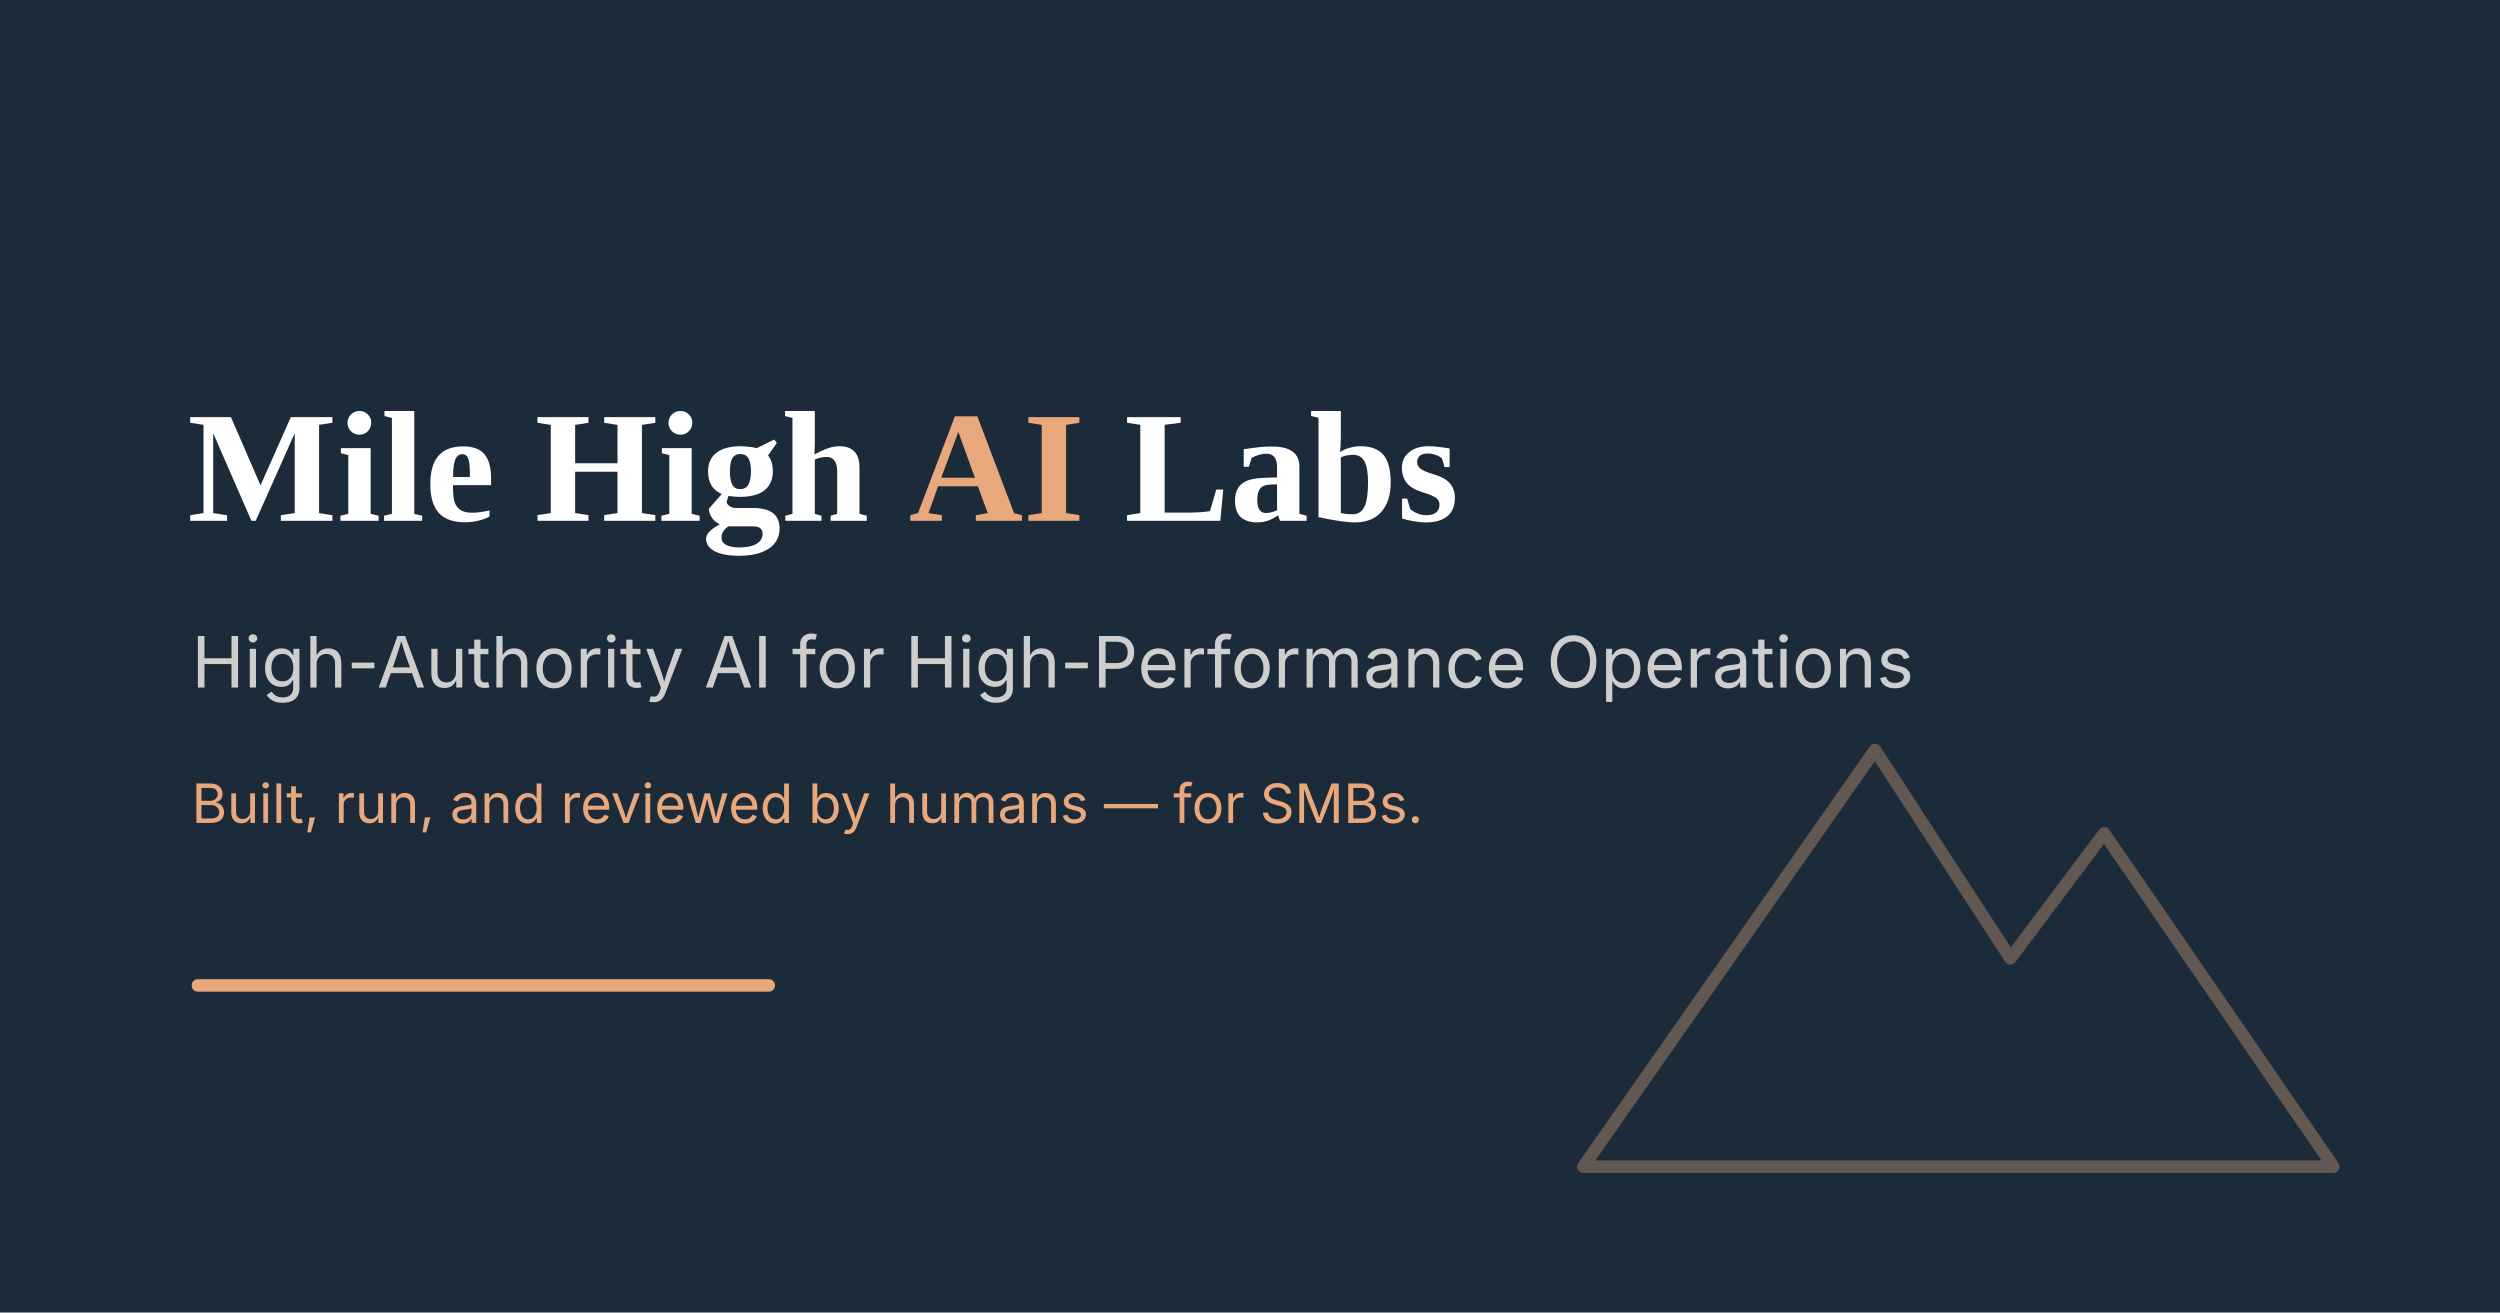
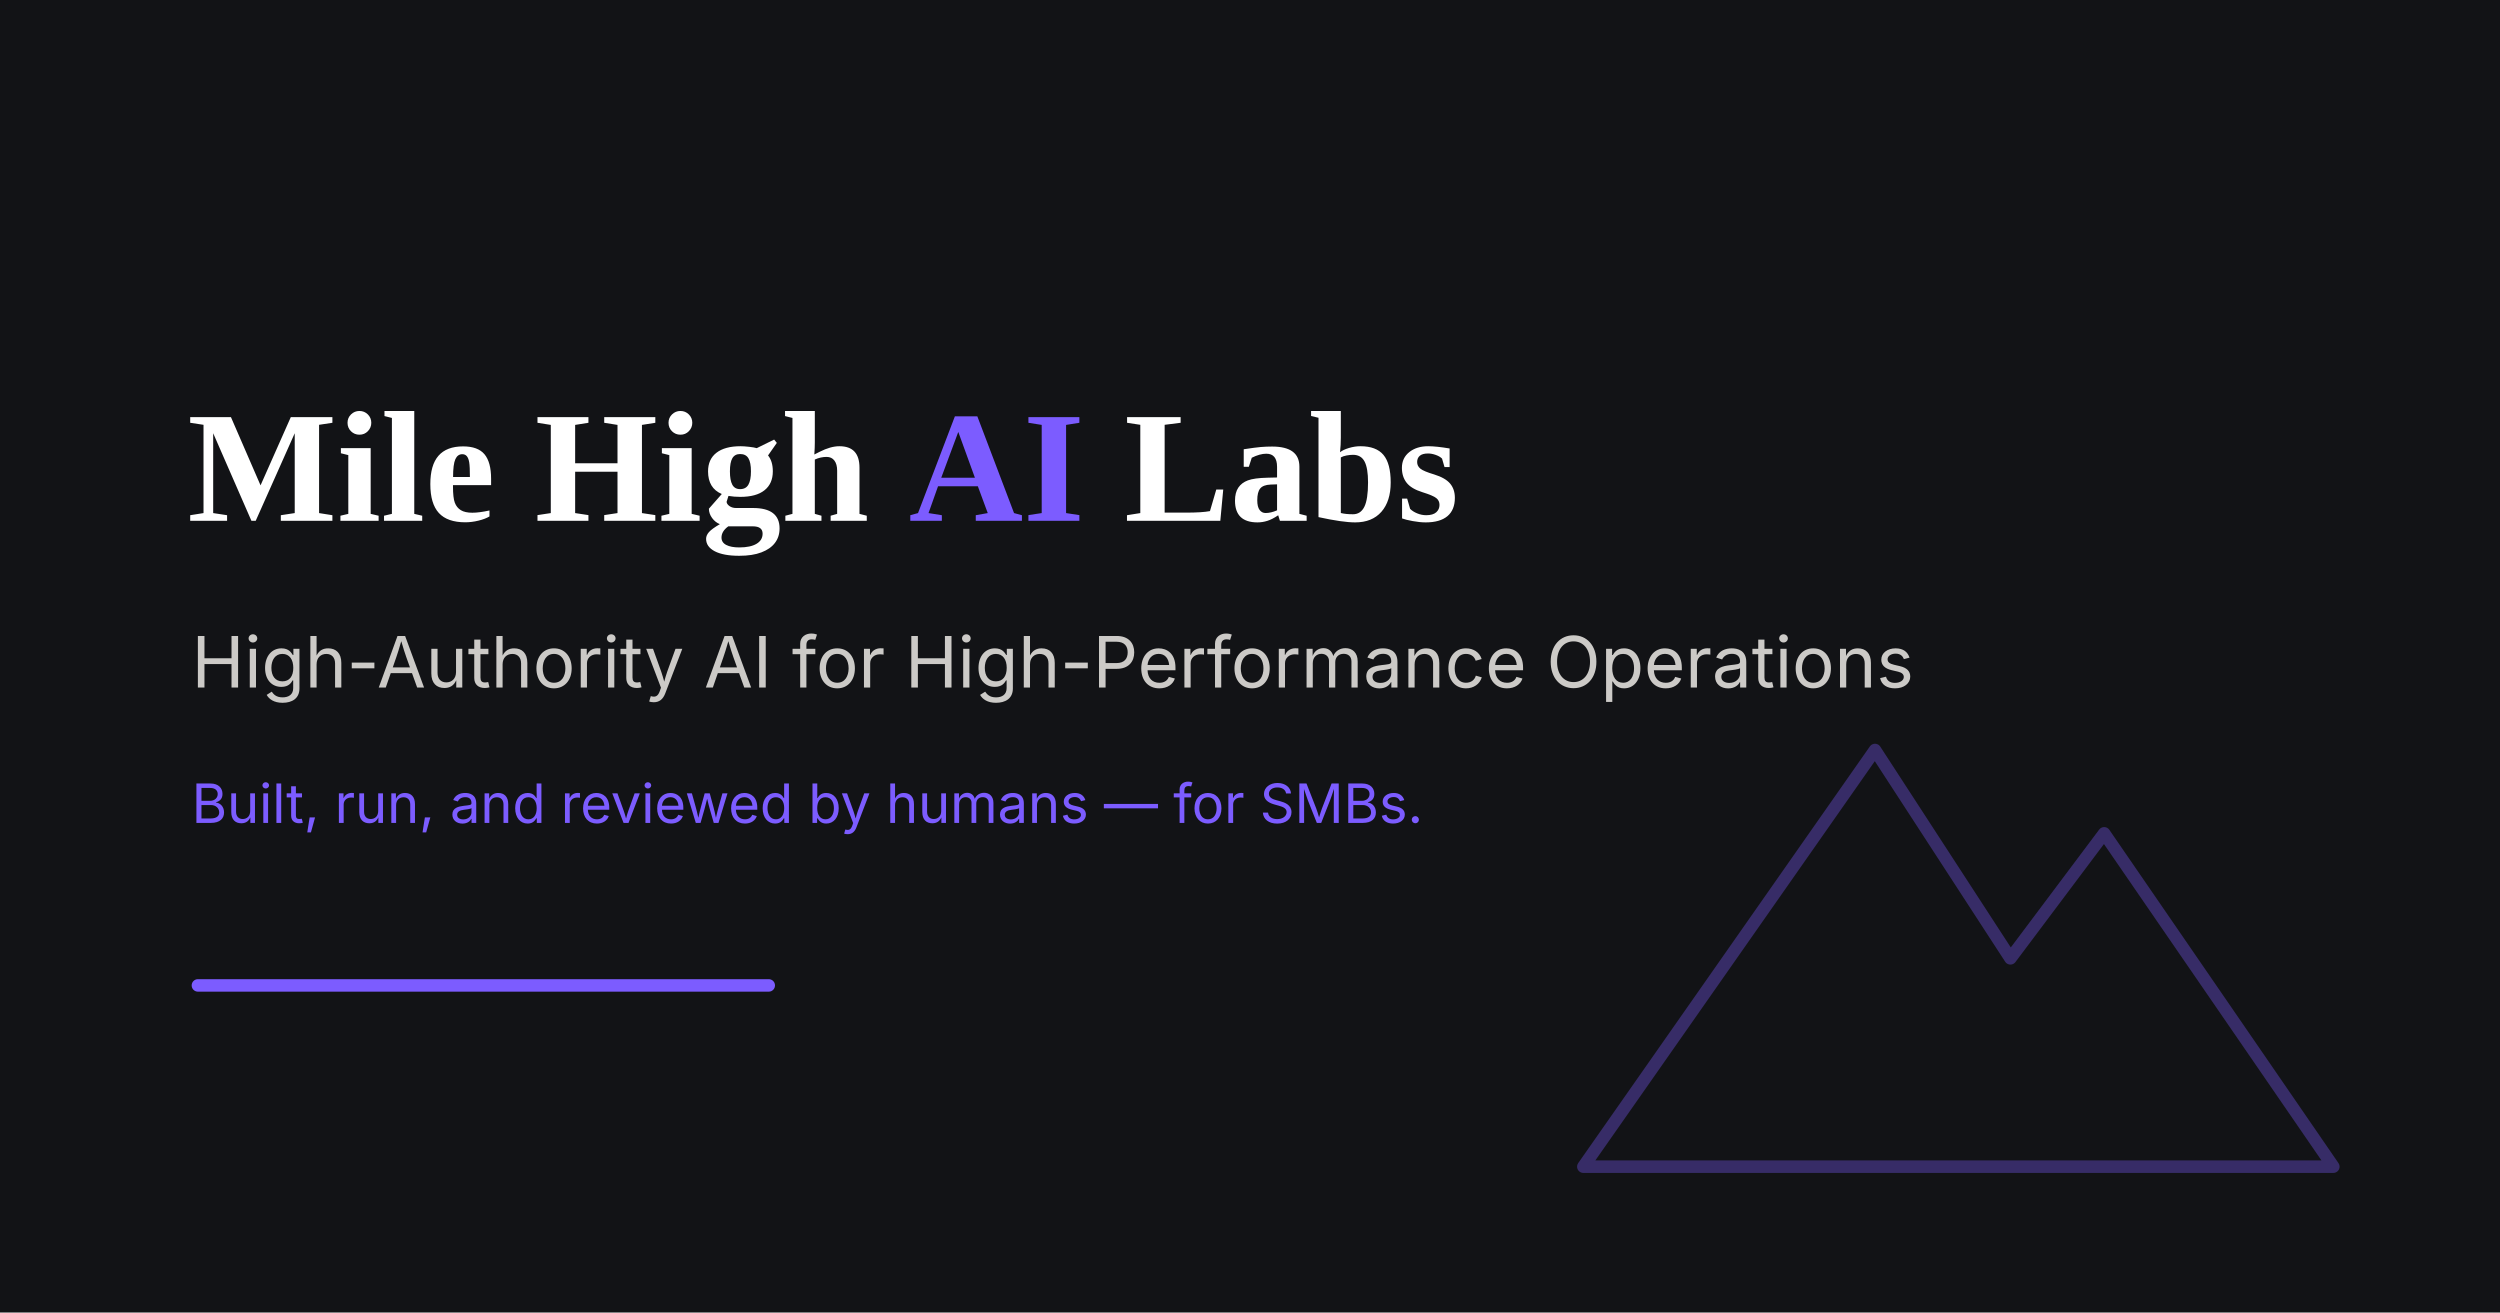
<svg xmlns="http://www.w3.org/2000/svg" viewBox="0 0 1200 630" role="img" aria-label="Mile High AI Labs">
-   <rect width="1200" height="630" fill="#1C2B3A" />
-   <path d="M760 560 L900 360 L965 460 L1010 400 L1120 560 Z" fill="none" stroke="#E8A87C" stroke-opacity="0.35" stroke-width="6" stroke-linejoin="round" />
-   <text x="90" y="250" font-family="Georgia, 'Times New Roman', serif" font-size="76" font-weight="700" fill="#FFFFFF">Mile High <tspan fill="#E8A87C">AI</tspan> Labs</text>
+   <rect width="1200" height="630" fill="#121316" />
+   <path d="M760 560 L900 360 L965 460 L1010 400 L1120 560 Z" fill="none" stroke="#7C5CFF" stroke-opacity="0.35" stroke-width="6" stroke-linejoin="round" />
+   <text x="90" y="250" font-family="Georgia, 'Times New Roman', serif" font-size="76" font-weight="700" fill="#FFFFFF">Mile High <tspan fill="#7C5CFF">AI</tspan> Labs</text>
  <text x="92" y="330" font-family="Inter, system-ui, sans-serif" font-size="34" fill="#F5F2ED" fill-opacity="0.82">High-Authority AI for High-Performance Operations</text>
-   <text x="92" y="395" font-family="Inter, system-ui, sans-serif" font-size="26" fill="#E8A87C">Built, run, and reviewed by humans — for SMBs.</text>
-   <rect x="92" y="470" width="280" height="6" rx="3" fill="#E8A87C" />
+   <text x="92" y="395" font-family="Inter, system-ui, sans-serif" font-size="26" fill="#7C5CFF">Built, run, and reviewed by humans — for SMBs.</text>
+   <rect x="92" y="470" width="280" height="6" rx="3" fill="#7C5CFF" />
</svg>
